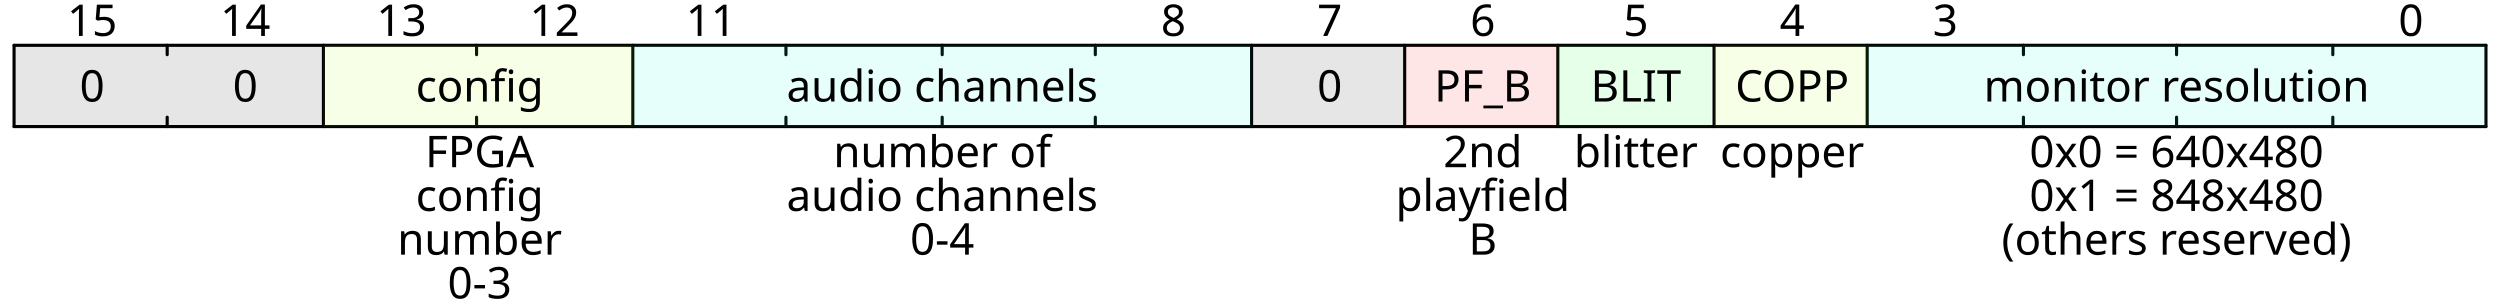
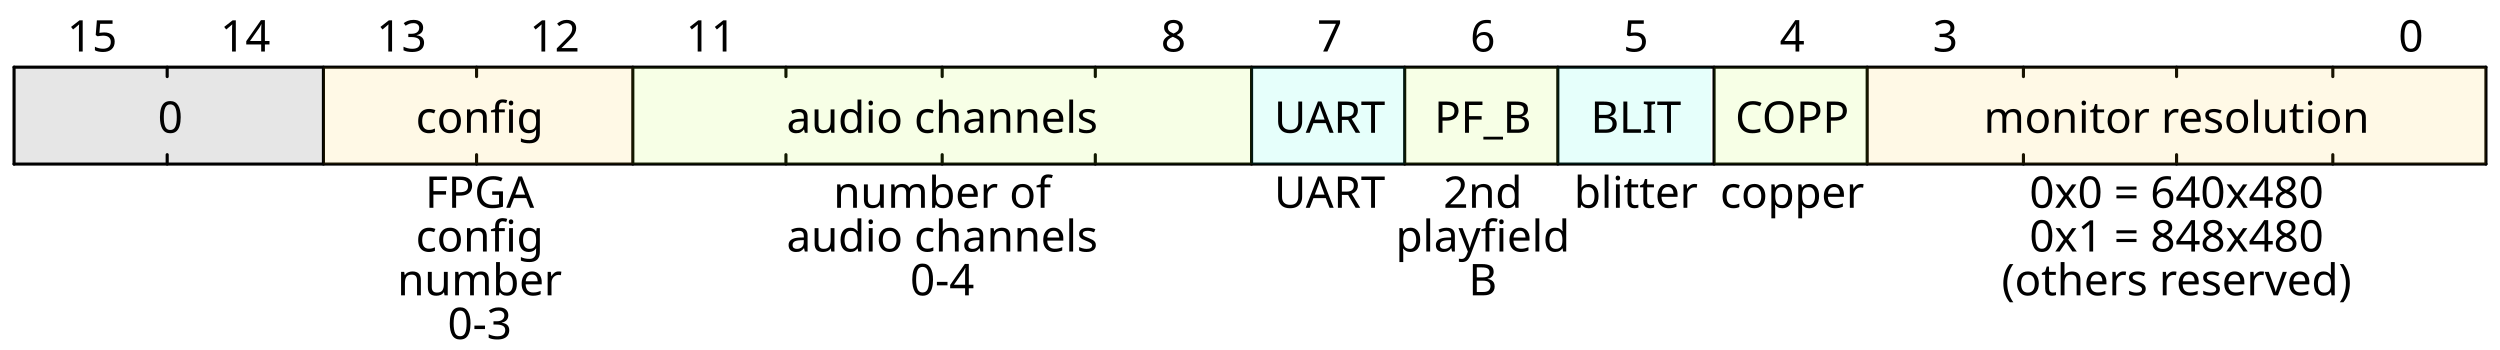
- <svg xmlns="http://www.w3.org/2000/svg" width="800" height="98" style="background-color:white" viewBox="0 0 800 98" class="WaveDrom">
+ <svg xmlns="http://www.w3.org/2000/svg" width="800" height="112" viewBox="0 0 800 112" class="WaveDrom">
  <g transform="translate(0.5,0.5)" text-anchor="middle" font-size="14" font-family="sans-serif" font-weight="normal">
-     <g transform="translate(4,14)">
+     <g transform="translate(4,21)">
      <g stroke="black" stroke-width="1" stroke-linecap="round">
        <line x2="791" />
-         <line y2="26" />
-         <line x2="791" y1="26" y2="26" />
-         <line x1="791" x2="791" y2="26" />
+         <line y2="31" />
+         <line x2="791" y1="31" y2="31" />
+         <line x1="791" x2="791" y2="31" />
        <line x1="742" x2="742" y2="3" />
-         <line x1="742" x2="742" y1="26" y2="23" />
+         <line x1="742" x2="742" y1="31" y2="28" />
        <line x1="692" x2="692" y2="3" />
-         <line x1="692" x2="692" y1="26" y2="23" />
+         <line x1="692" x2="692" y1="31" y2="28" />
        <line x1="643" x2="643" y2="3" />
-         <line x1="643" x2="643" y1="26" y2="23" />
-         <line x1="593" x2="593" y2="26" />
-         <line x1="544" x2="544" y2="26" />
-         <line x1="494" x2="494" y2="26" />
-         <line x1="445" x2="445" y2="26" />
-         <line x1="396" x2="396" y2="26" />
+         <line x1="643" x2="643" y1="31" y2="28" />
+         <line x1="593" x2="593" y2="31" />
+         <line x1="544" x2="544" y2="31" />
+         <line x1="494" x2="494" y2="31" />
+         <line x1="445" x2="445" y2="31" />
+         <line x1="396" x2="396" y2="31" />
        <line x1="346" x2="346" y2="3" />
-         <line x1="346" x2="346" y1="26" y2="23" />
+         <line x1="346" x2="346" y1="31" y2="28" />
        <line x1="297" x2="297" y2="3" />
-         <line x1="297" x2="297" y1="26" y2="23" />
+         <line x1="297" x2="297" y1="31" y2="28" />
        <line x1="247" x2="247" y2="3" />
-         <line x1="247" x2="247" y1="26" y2="23" />
-         <line x1="198" x2="198" y2="26" />
+         <line x1="247" x2="247" y1="31" y2="28" />
+         <line x1="198" x2="198" y2="31" />
        <line x1="148" x2="148" y2="3" />
-         <line x1="148" x2="148" y1="26" y2="23" />
-         <line x1="99" x2="99" y2="26" />
+         <line x1="148" x2="148" y1="31" y2="28" />
+         <line x1="99" x2="99" y2="31" />
        <line x1="49" x2="49" y2="3" />
-         <line x1="49" x2="49" y1="26" y2="23" />
+         <line x1="49" x2="49" y1="31" y2="28" />
      </g>
      <g>
        <g>
-           <rect x="593" width="198" height="26" style="fill-opacity:0.1;fill:hsl(170,100%,50%)" />
-           <rect x="544" width="49" height="26" style="fill-opacity:0.1;fill:hsl(80,100%,50%)" />
-           <rect x="494" width="49" height="26" style="fill-opacity:0.1;fill:hsl(126,100%,50%)" />
-           <rect x="445" width="49" height="26" style="fill-opacity:0.1;fill:hsl(0,100%,50%)" />
-           <rect x="396" width="49" height="26" style="fill-opacity:0.1" />
-           <rect x="198" width="198" height="26" style="fill-opacity:0.1;fill:hsl(170,100%,50%)" />
-           <rect x="99" width="99" height="26" style="fill-opacity:0.1;fill:hsl(80,100%,50%)" />
-           <rect width="99" height="26" style="fill-opacity:0.1" />
-         </g>
-         <g transform="translate(25,-3)">
-           <text x="742">0</text>
-           <text x="593">3</text>
-           <text x="544">4</text>
-           <text x="494">5</text>
-           <text x="445">6</text>
-           <text x="396">7</text>
-           <text x="346">8</text>
-           <text x="198">11</text>
-           <text x="148">12</text>
-           <text x="99">13</text>
-           <text x="49">14</text>
-           <text>15</text>
-         </g>
-         <g transform="translate(25,18)">
-           <text x="667">
-             <tspan>monitor resolution</tspan>
-           </text>
-           <text x="544">
-             <tspan>COPP</tspan>
-           </text>
-           <text x="494">
-             <tspan>BLIT</tspan>
-           </text>
-           <text x="445">
-             <tspan>PF_B</tspan>
-           </text>
-           <g>
-             <text x="396">0</text>
-           </g>
-           <text x="272">
-             <tspan>audio channels</tspan>
-           </text>
-           <text x="124">
-             <tspan>config</tspan>
-           </text>
-           <g>
-             <text x="49">0</text>
-             <text>0</text>
+           <rect x="593" width="198" height="31" field="monitor resolution" style="fill-opacity:0.1;fill:hsl(45,100%,50%)" />
+           <rect x="544" width="49" height="31" field="COPP" style="fill-opacity:0.1;fill:hsl(80,100%,50%)" />
+           <rect x="494" width="49" height="31" field="BLIT" style="fill-opacity:0.1;fill:hsl(170,100%,50%)" />
+           <rect x="445" width="49" height="31" field="PF_B" style="fill-opacity:0.1;fill:hsl(80,100%,50%)" />
+           <rect x="396" width="49" height="31" field="UART" style="fill-opacity:0.1;fill:hsl(170,100%,50%)" />
+           <rect x="198" width="198" height="31" field="audio channels" style="fill-opacity:0.1;fill:hsl(80,100%,50%)" />
+           <rect x="99" width="99" height="31" field="config" style="fill-opacity:0.1;fill:hsl(45,100%,50%)" />
+           <rect width="99" height="31" field="0" style="fill-opacity:0.1" />
+         </g>
+         <g transform="translate(25,-11)">
+           <g transform="translate(742)">
+             <text y="6">0</text>
+           </g>
+           <g transform="translate(593)">
+             <text y="6">3</text>
+           </g>
+           <g transform="translate(544)">
+             <text y="6">4</text>
+           </g>
+           <g transform="translate(494)">
+             <text y="6">5</text>
+           </g>
+           <g transform="translate(445)">
+             <text y="6">6</text>
+           </g>
+           <g transform="translate(396)">
+             <text y="6">7</text>
+           </g>
+           <g transform="translate(346)">
+             <text y="6">8</text>
+           </g>
+           <g transform="translate(198)">
+             <text y="6">11</text>
+           </g>
+           <g transform="translate(148)">
+             <text y="6">12</text>
+           </g>
+           <g transform="translate(99)">
+             <text y="6">13</text>
+           </g>
+           <g transform="translate(49)">
+             <text y="6">14</text>
+           </g>
+           <g transform="translate(0)">
+             <text y="6">15</text>
+           </g>
+         </g>
+         <g transform="translate(25,15)">
+           <g transform="translate(667)">
+             <text y="6">
+               <tspan>monitor resolution</tspan>
+             </text>
+           </g>
+           <g transform="translate(544)">
+             <text y="6">
+               <tspan>COPP</tspan>
+             </text>
+           </g>
+           <g transform="translate(494)">
+             <text y="6">
+               <tspan>BLIT</tspan>
+             </text>
+           </g>
+           <g transform="translate(445)">
+             <text y="6">
+               <tspan>PF_B</tspan>
+             </text>
+           </g>
+           <g transform="translate(396)">
+             <text y="6">
+               <tspan>UART</tspan>
+             </text>
+           </g>
+           <g transform="translate(272)">
+             <text y="6">
+               <tspan>audio channels</tspan>
+             </text>
+           </g>
+           <g transform="translate(124)">
+             <text y="6">
+               <tspan>config</tspan>
+             </text>
+           </g>
+           <g transform="translate(25)">
+             <text y="6">
+               <tspan>0</tspan>
+             </text>
          </g>
        </g>
        <g transform="translate(25,39)">
          <g>
-             <text x="667">
-               <tspan>0x0 = 640x480</tspan>
-             </text>
-             <text x="667" y="14">
-               <tspan>0x1 = 848x480</tspan>
-             </text>
-             <text x="667" y="28">
-               <tspan>(others reserved)</tspan>
-             </text>
-           </g>
-           <g>
-             <text x="544">
-               <tspan>copper</tspan>
-             </text>
-           </g>
-           <g>
-             <text x="494">
-               <tspan>blitter</tspan>
-             </text>
-           </g>
-           <g>
-             <text x="445">
-               <tspan>2nd</tspan>
-             </text>
-             <text x="445" y="14">
-               <tspan>playfield</tspan>
-             </text>
-             <text x="445" y="28">
-               <tspan>B</tspan>
-             </text>
-           </g>
-           <g>
-             <text x="272">
-               <tspan>number of</tspan>
-             </text>
-             <text x="272" y="14">
-               <tspan>audio channels</tspan>
-             </text>
-             <text x="272" y="28">
-               <tspan>0-4</tspan>
-             </text>
-           </g>
-           <g>
-             <text x="124">
-               <tspan>FPGA</tspan>
-             </text>
-             <text x="124" y="14">
-               <tspan>config</tspan>
-             </text>
-             <text x="124" y="28">
-               <tspan>number</tspan>
-             </text>
-             <text x="124" y="42">
-               <tspan>0-3</tspan>
-             </text>
+             <g transform="translate(667)">
+               <text y="6">
+                 <tspan>0x0 = 640x480</tspan>
+               </text>
+             </g>
+             <g transform="translate(667,14)">
+               <text y="6">
+                 <tspan>0x1 = 848x480</tspan>
+               </text>
+             </g>
+             <g transform="translate(667,28)">
+               <text y="6">
+                 <tspan>(others reserved)</tspan>
+               </text>
+             </g>
+           </g>
+           <g>
+             <g transform="translate(544)">
+               <text y="6">
+                 <tspan>copper</tspan>
+               </text>
+             </g>
+           </g>
+           <g>
+             <g transform="translate(494)">
+               <text y="6">
+                 <tspan>blitter</tspan>
+               </text>
+             </g>
+           </g>
+           <g>
+             <g transform="translate(445)">
+               <text y="6">
+                 <tspan>2nd</tspan>
+               </text>
+             </g>
+             <g transform="translate(445,14)">
+               <text y="6">
+                 <tspan>playfield</tspan>
+               </text>
+             </g>
+             <g transform="translate(445,28)">
+               <text y="6">
+                 <tspan>B</tspan>
+               </text>
+             </g>
+           </g>
+           <g>
+             <g transform="translate(396)">
+               <text y="6">
+                 <tspan>UART</tspan>
+               </text>
+             </g>
+           </g>
+           <g>
+             <g transform="translate(272)">
+               <text y="6">
+                 <tspan>number of</tspan>
+               </text>
+             </g>
+             <g transform="translate(272,14)">
+               <text y="6">
+                 <tspan>audio channels</tspan>
+               </text>
+             </g>
+             <g transform="translate(272,28)">
+               <text y="6">
+                 <tspan>0-4</tspan>
+               </text>
+             </g>
+           </g>
+           <g>
+             <g transform="translate(124)">
+               <text y="6">
+                 <tspan>FPGA</tspan>
+               </text>
+             </g>
+             <g transform="translate(124,14)">
+               <text y="6">
+                 <tspan>config</tspan>
+               </text>
+             </g>
+             <g transform="translate(124,28)">
+               <text y="6">
+                 <tspan>number</tspan>
+               </text>
+             </g>
+             <g transform="translate(124,42)">
+               <text y="6">
+                 <tspan>0-3</tspan>
+               </text>
+             </g>
          </g>
        </g>
      </g>
    </g>
  </g>
</svg>
